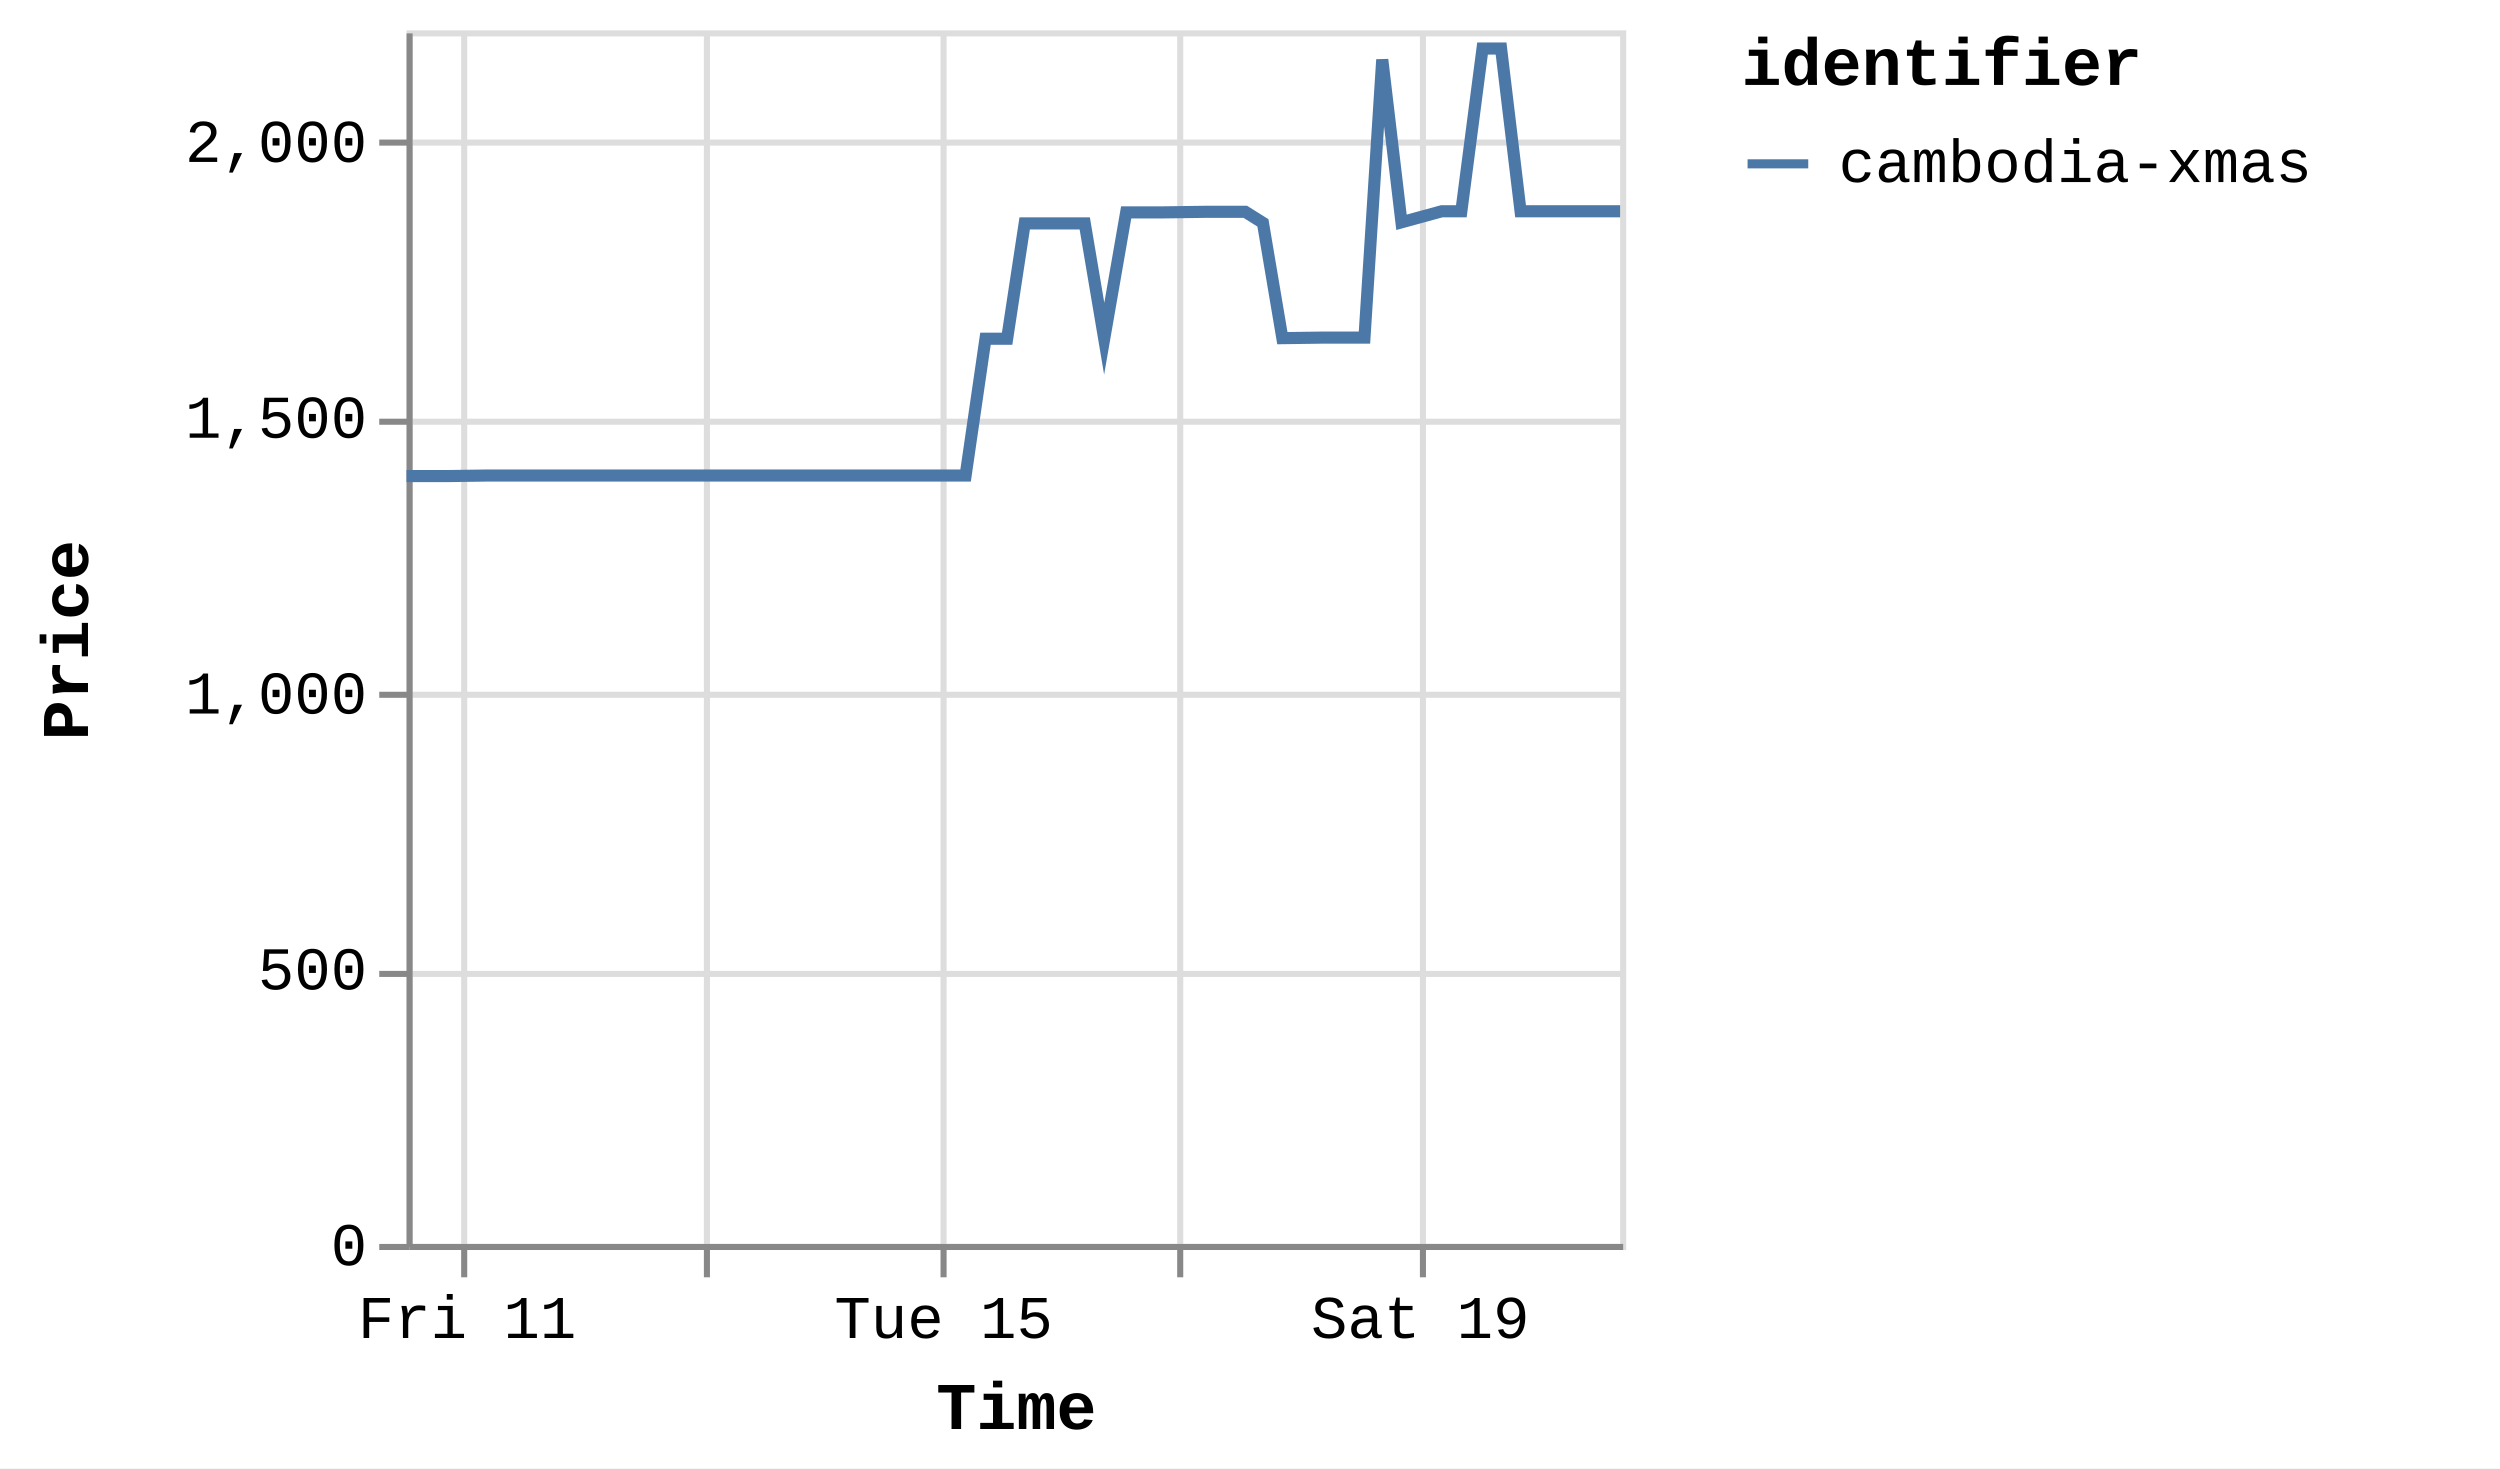
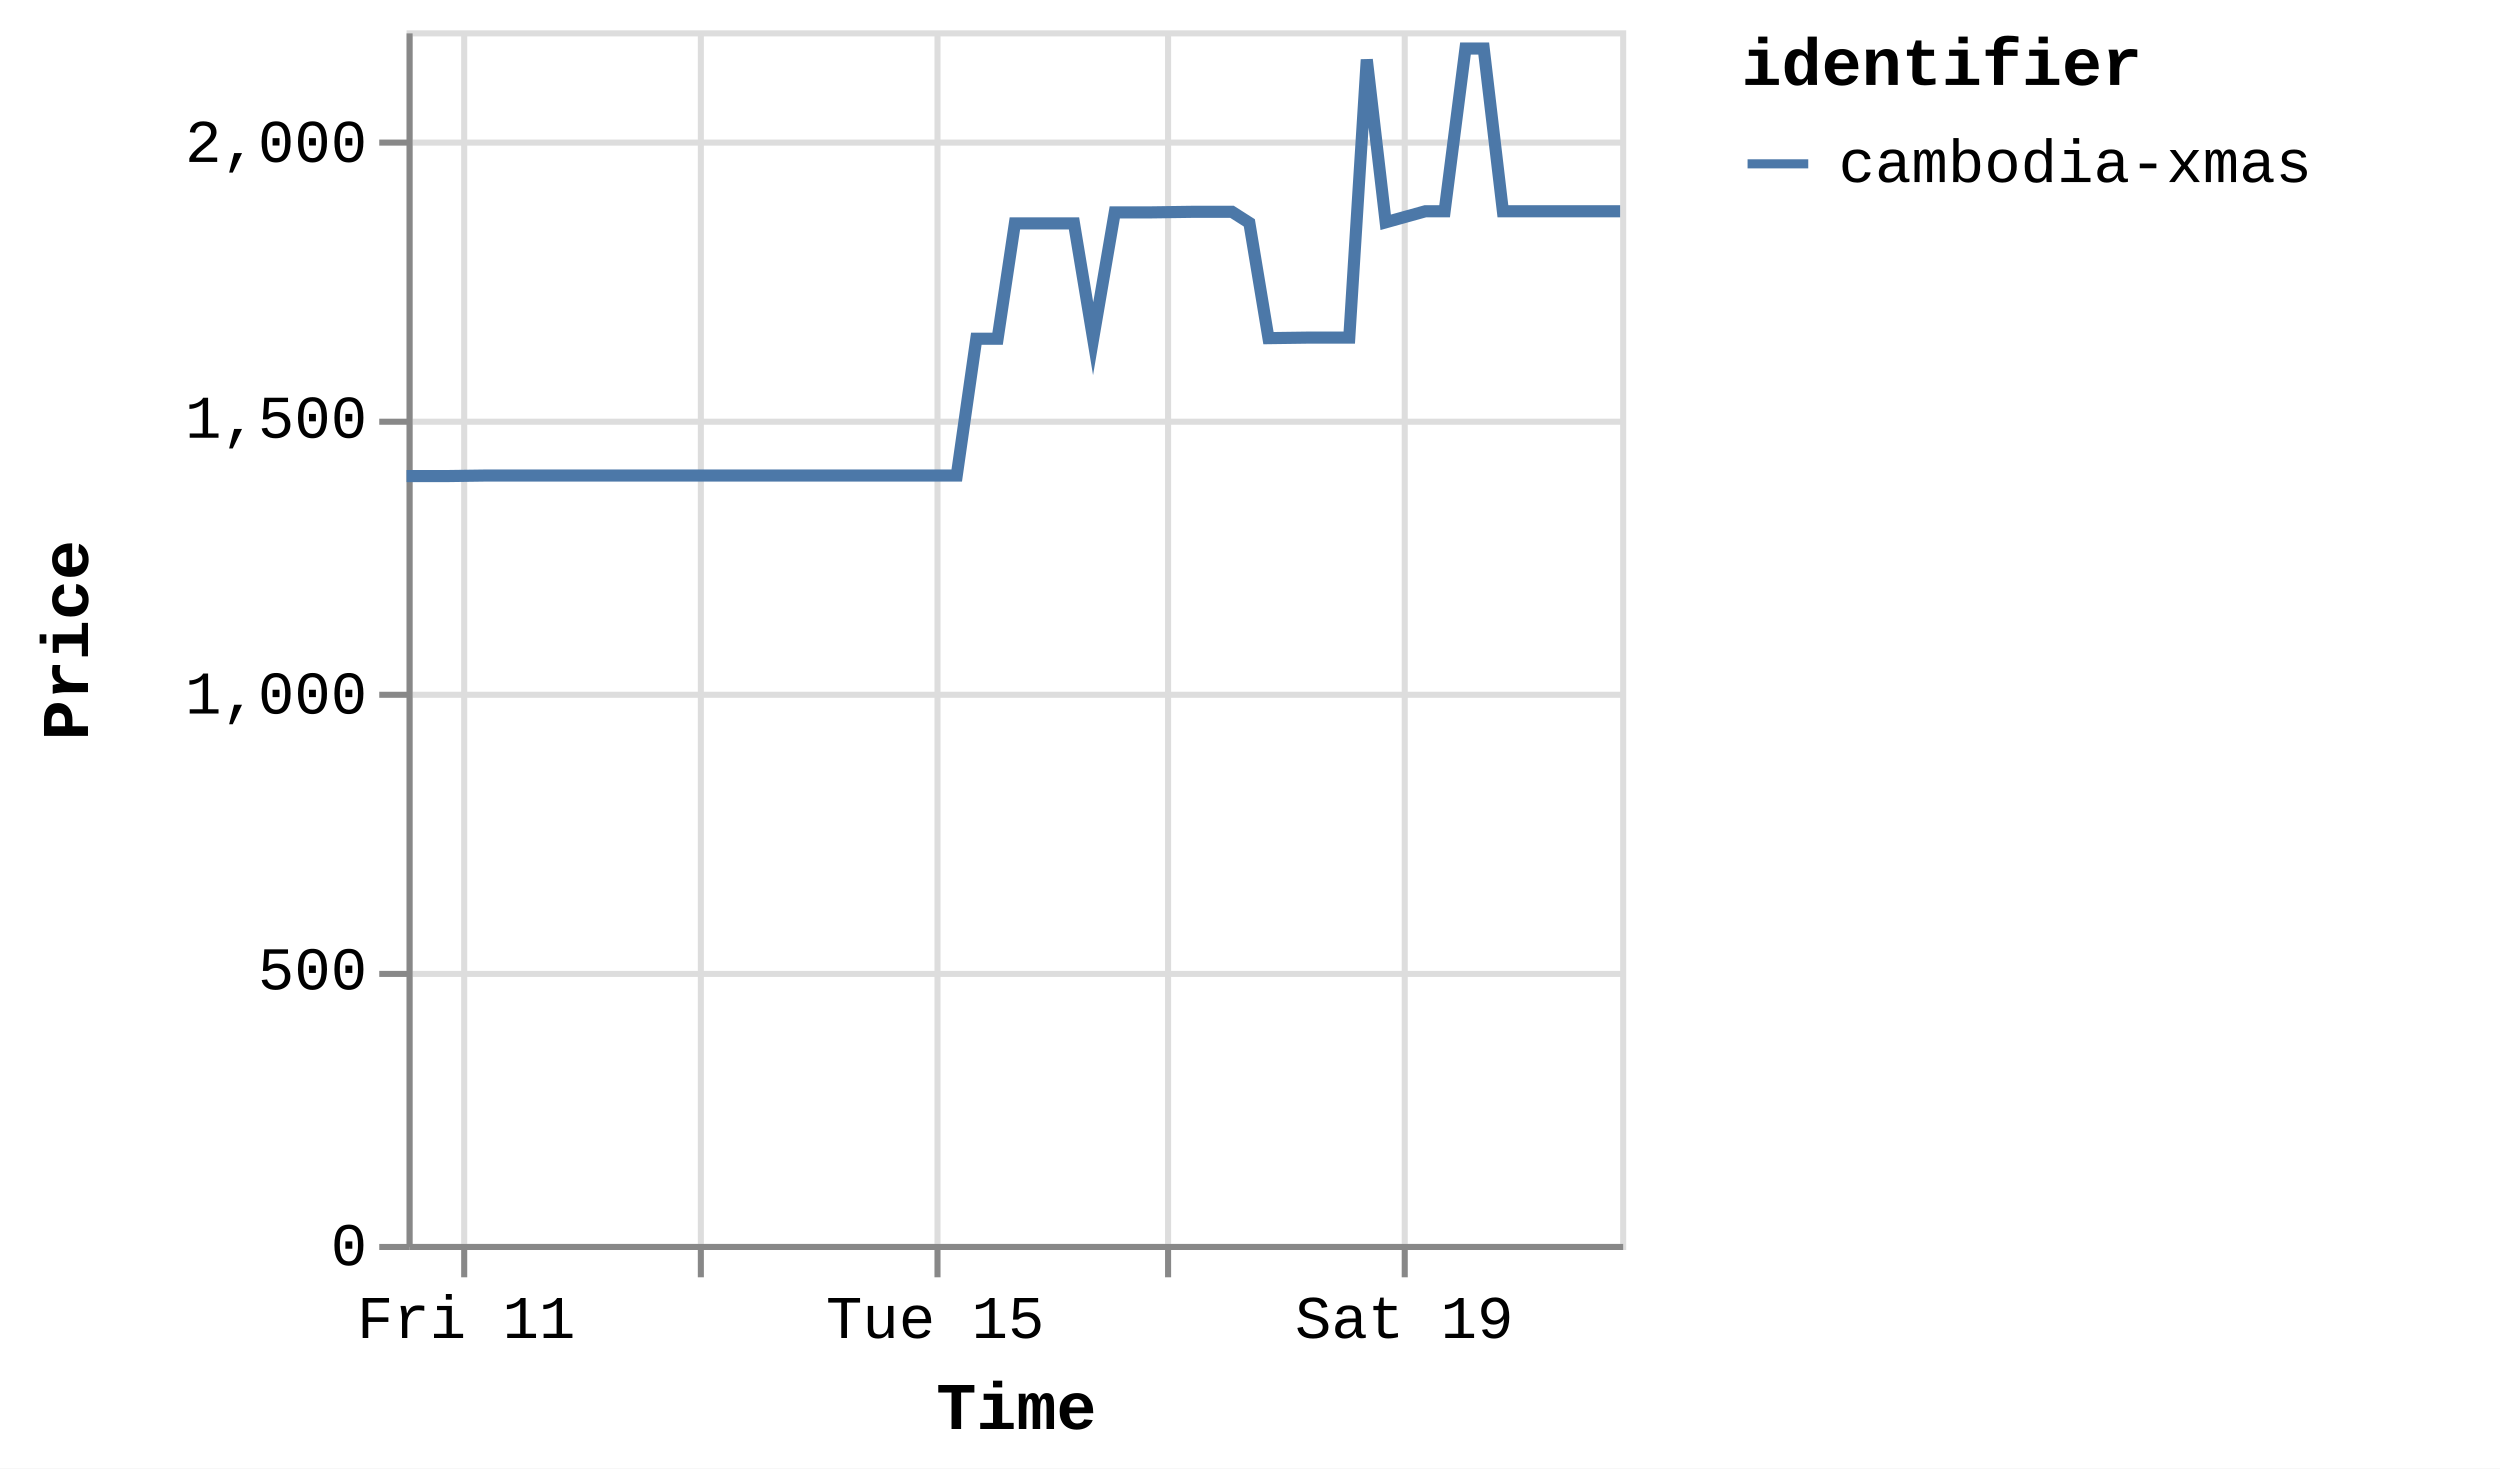
<svg xmlns="http://www.w3.org/2000/svg" version="1.1" class="marks" width="412" height="242" viewBox="0 0 412 242">
  <rect width="412" height="242" fill="white" />
  <g fill="none" stroke-miterlimit="10" transform="translate(67,5)">
    <g class="mark-group role-frame root" role="graphics-object" aria-roledescription="group mark container">
      <g transform="translate(0,0)">
        <path class="background" aria-hidden="true" d="M0.5,0.5h200v200h-200Z" stroke="#ddd" />
        <g>
          <g class="mark-group role-axis" aria-hidden="true">
            <g transform="translate(0.5,200.5)">
              <path class="background" aria-hidden="true" d="M0,0h0v0h0Z" pointer-events="none" />
              <g>
                <g class="mark-rule role-axis-grid" pointer-events="none">
                  <line transform="translate(9,-200)" x2="0" y2="200" stroke="#ddd" stroke-width="1" opacity="1" />
-                   <line transform="translate(49,-200)" x2="0" y2="200" stroke="#ddd" stroke-width="1" opacity="1" />
-                   <line transform="translate(88,-200)" x2="0" y2="200" stroke="#ddd" stroke-width="1" opacity="1" />
-                   <line transform="translate(127,-200)" x2="0" y2="200" stroke="#ddd" stroke-width="1" opacity="1" />
-                   <line transform="translate(167,-200)" x2="0" y2="200" stroke="#ddd" stroke-width="1" opacity="1" />
+                   <line transform="translate(48,-200)" x2="0" y2="200" stroke="#ddd" stroke-width="1" opacity="1" />
+                   <line transform="translate(87,-200)" x2="0" y2="200" stroke="#ddd" stroke-width="1" opacity="1" />
+                   <line transform="translate(125,-200)" x2="0" y2="200" stroke="#ddd" stroke-width="1" opacity="1" />
+                   <line transform="translate(164,-200)" x2="0" y2="200" stroke="#ddd" stroke-width="1" opacity="1" />
                </g>
              </g>
              <path class="foreground" aria-hidden="true" d="" pointer-events="none" display="none" />
            </g>
          </g>
          <g class="mark-group role-axis" aria-hidden="true">
            <g transform="translate(0.5,0.5)">
              <path class="background" aria-hidden="true" d="M0,0h0v0h0Z" pointer-events="none" />
              <g>
                <g class="mark-rule role-axis-grid" pointer-events="none">
                  <line transform="translate(0,200)" x2="200" y2="0" stroke="#ddd" stroke-width="1" opacity="1" />
                  <line transform="translate(0,155)" x2="200" y2="0" stroke="#ddd" stroke-width="1" opacity="1" />
                  <line transform="translate(0,109)" x2="200" y2="0" stroke="#ddd" stroke-width="1" opacity="1" />
                  <line transform="translate(0,64)" x2="200" y2="0" stroke="#ddd" stroke-width="1" opacity="1" />
                  <line transform="translate(0,18)" x2="200" y2="0" stroke="#ddd" stroke-width="1" opacity="1" />
                </g>
              </g>
              <path class="foreground" aria-hidden="true" d="" pointer-events="none" display="none" />
            </g>
          </g>
-           <g class="mark-group role-axis" role="graphics-symbol" aria-roledescription="axis" aria-label="X-axis titled 'Time' for a time scale with values from Thursday, 10 July 2025, 12:25:32 PM to Sunday, 20 July 2025, 4:52:48 PM">
+           <g class="mark-group role-axis" role="graphics-symbol" aria-roledescription="axis" aria-label="X-axis titled 'Time' for a time scale with values from Thursday, 10 July 2025, 12:25:32 PM to Sunday, 20 July 2025, 8:49:10 PM">
            <g transform="translate(0.5,200.5)">
              <path class="background" aria-hidden="true" d="M0,0h0v0h0Z" pointer-events="none" />
              <g>
                <g class="mark-rule role-axis-tick" pointer-events="none">
                  <line transform="translate(9,0)" x2="0" y2="5" stroke="#888" stroke-width="1" opacity="1" />
-                   <line transform="translate(49,0)" x2="0" y2="5" stroke="#888" stroke-width="1" opacity="1" />
-                   <line transform="translate(88,0)" x2="0" y2="5" stroke="#888" stroke-width="1" opacity="1" />
-                   <line transform="translate(127,0)" x2="0" y2="5" stroke="#888" stroke-width="1" opacity="1" />
-                   <line transform="translate(167,0)" x2="0" y2="5" stroke="#888" stroke-width="1" opacity="1" />
+                   <line transform="translate(48,0)" x2="0" y2="5" stroke="#888" stroke-width="1" opacity="1" />
+                   <line transform="translate(87,0)" x2="0" y2="5" stroke="#888" stroke-width="1" opacity="1" />
+                   <line transform="translate(125,0)" x2="0" y2="5" stroke="#888" stroke-width="1" opacity="1" />
+                   <line transform="translate(164,0)" x2="0" y2="5" stroke="#888" stroke-width="1" opacity="1" />
                </g>
                <g class="mark-text role-axis-label" pointer-events="none">
-                   <text text-anchor="middle" transform="translate(9.469401,15)" font-family="Liberation Mono" font-size="10px" fill="#000" opacity="1">Fri 11</text>
-                   <text text-anchor="middle" transform="translate(48.74054,15)" font-family="Liberation Mono" font-size="10px" fill="#000" opacity="0">Jul 13</text>
-                   <text text-anchor="middle" transform="translate(88.01168,15)" font-family="Liberation Mono" font-size="10px" fill="#000" opacity="1">Tue 15</text>
-                   <text text-anchor="middle" transform="translate(127.2828,15)" font-family="Liberation Mono" font-size="10px" fill="#000" opacity="0">Thu 17</text>
-                   <text text-anchor="middle" transform="translate(166.554,15)" font-family="Liberation Mono" font-size="10px" fill="#000" opacity="1">Sat 19</text>
+                   <text text-anchor="middle" transform="translate(9.319215,15)" font-family="Liberation Mono" font-size="10px" fill="#000" opacity="1">Fri 11</text>
+                   <text text-anchor="middle" transform="translate(47.96751,15)" font-family="Liberation Mono" font-size="10px" fill="#000" opacity="0">Jul 13</text>
+                   <text text-anchor="middle" transform="translate(86.6158,15)" font-family="Liberation Mono" font-size="10px" fill="#000" opacity="1">Tue 15</text>
+                   <text text-anchor="middle" transform="translate(125.2641,15)" font-family="Liberation Mono" font-size="10px" fill="#000" opacity="0">Thu 17</text>
+                   <text text-anchor="middle" transform="translate(163.9124,15)" font-family="Liberation Mono" font-size="10px" fill="#000" opacity="1">Sat 19</text>
                </g>
                <g class="mark-rule role-axis-domain" pointer-events="none">
                  <line transform="translate(0,0)" x2="200" y2="0" stroke="#888" stroke-width="1" opacity="1" />
                </g>
                <g class="mark-text role-axis-title" pointer-events="none">
                  <text text-anchor="middle" transform="translate(100,30)" font-family="Liberation Mono" font-size="11px" font-weight="bold" fill="#000" opacity="1">Time</text>
                </g>
              </g>
              <path class="foreground" aria-hidden="true" d="" pointer-events="none" display="none" />
            </g>
          </g>
          <g class="mark-group role-axis" role="graphics-symbol" aria-roledescription="axis" aria-label="Y-axis titled 'Price' for a linear scale with values from 0 to 2,200">
            <g transform="translate(0.5,0.5)">
              <path class="background" aria-hidden="true" d="M0,0h0v0h0Z" pointer-events="none" />
              <g>
                <g class="mark-rule role-axis-tick" pointer-events="none">
                  <line transform="translate(0,200)" x2="-5" y2="0" stroke="#888" stroke-width="1" opacity="1" />
                  <line transform="translate(0,155)" x2="-5" y2="0" stroke="#888" stroke-width="1" opacity="1" />
                  <line transform="translate(0,109)" x2="-5" y2="0" stroke="#888" stroke-width="1" opacity="1" />
                  <line transform="translate(0,64)" x2="-5" y2="0" stroke="#888" stroke-width="1" opacity="1" />
                  <line transform="translate(0,18)" x2="-5" y2="0" stroke="#888" stroke-width="1" opacity="1" />
                </g>
                <g class="mark-text role-axis-label" pointer-events="none">
                  <text text-anchor="end" transform="translate(-7,203)" font-family="Liberation Mono" font-size="10px" fill="#000" opacity="1">0</text>
                  <text text-anchor="end" transform="translate(-7,157.5455)" font-family="Liberation Mono" font-size="10px" fill="#000" opacity="1">500</text>
                  <text text-anchor="end" transform="translate(-7,112.0909)" font-family="Liberation Mono" font-size="10px" fill="#000" opacity="1">1,000</text>
                  <text text-anchor="end" transform="translate(-7,66.63636)" font-family="Liberation Mono" font-size="10px" fill="#000" opacity="1">1,500</text>
                  <text text-anchor="end" transform="translate(-7,21.18182)" font-family="Liberation Mono" font-size="10px" fill="#000" opacity="1">2,000</text>
                </g>
                <g class="mark-rule role-axis-domain" pointer-events="none">
                  <line transform="translate(0,200)" x2="0" y2="-200" stroke="#888" stroke-width="1" opacity="1" />
                </g>
                <g class="mark-text role-axis-title" pointer-events="none">
                  <text text-anchor="middle" transform="translate(-51,100) rotate(-90) translate(0,-2)" font-family="Liberation Mono" font-size="11px" font-weight="bold" fill="#000" opacity="1">Price</text>
                </g>
              </g>
              <path class="foreground" aria-hidden="true" d="" pointer-events="none" display="none" />
            </g>
          </g>
          <g class="mark-group role-scope pathgroup" role="graphics-object" aria-roledescription="group mark container">
            <g transform="translate(0,0)">
              <path class="background" aria-hidden="true" d="M0,0h200v200h-200Z" />
              <g>
                <g class="mark-line role-mark marks" role="graphics-object" aria-roledescription="line mark container">
-                   <path aria-label="Time: Jul 10, 2025; Price: 1392; identifier: cambodia-xmas" role="graphics-symbol" aria-roledescription="line mark" d="M0,73.455L0.265,73.455L3.694,73.455L6.868,73.455L13.564,73.364L16.766,73.364L20.36,73.364L23.302,73.364L26.506,73.364L33.141,73.364L36.366,73.364L39.854,73.364L42.898,73.364L46.117,73.364L52.821,73.364L56.004,73.364L59.5,73.364L62.54,73.364L65.749,73.364L72.503,73.364L75.736,73.364L79.312,73.364L82.228,73.364L85.424,73.364L92.131,73.364L95.41,50.818L98.974,50.818L101.869,31.818L105.065,31.818L111.767,31.818L114.973,50.818L118.594,30L121.515,30L124.706,30L131.402,29.909L134.603,29.909L138.229,29.909L141.127,31.727L144.333,50.727L151.049,50.636L154.244,50.636L157.863,50.636L160.795,4.818L163.963,31.636L170.599,29.818L173.828,29.818L177.322,3L180.377,3L183.59,29.818L190.324,29.818L193.459,29.818L197.051,29.818L200,29.818" stroke="#4c78a8" stroke-width="2" />
+                   <path aria-label="Time: Jul 10, 2025; Price: 1392; identifier: cambodia-xmas" role="graphics-symbol" aria-roledescription="line mark" d="M0,73.455L0.26,73.455L3.636,73.455L6.759,73.455L13.349,73.364L16.5,73.364L20.037,73.364L22.933,73.364L26.085,73.364L32.616,73.364L35.79,73.364L39.222,73.364L42.218,73.364L45.386,73.364L51.983,73.364L55.116,73.364L58.556,73.364L61.548,73.364L64.707,73.364L71.353,73.364L74.535,73.364L78.054,73.364L80.924,73.364L84.069,73.364L90.67,73.364L93.897,50.818L97.404,50.818L100.253,31.818L103.399,31.818L109.994,31.818L113.149,50.818L116.713,30L119.588,30L122.728,30L129.318,29.909L132.468,29.909L136.036,29.909L138.889,31.727L142.044,50.727L148.653,50.636L151.798,50.636L155.36,50.636L158.245,4.818L161.362,31.636L167.893,29.818L171.071,29.818L174.51,3L177.516,3L180.678,29.818L187.306,29.818L190.39,29.818L193.925,29.818L196.828,29.818L200,29.818" stroke="#4c78a8" stroke-width="2" />
                </g>
              </g>
              <path class="foreground" aria-hidden="true" d="" display="none" />
            </g>
          </g>
          <g class="mark-group role-legend" role="graphics-symbol" aria-roledescription="legend" aria-label="Symbol legend titled 'identifier' for stroke color with 1 value: cambodia-xmas">
            <g transform="translate(220,0)">
              <path class="background" aria-hidden="true" d="M0,0h120v27h-120Z" pointer-events="none" />
              <g>
                <g class="mark-group role-legend-entry">
                  <g transform="translate(0,16)">
                    <path class="background" aria-hidden="true" d="M0,0h0v0h0Z" pointer-events="none" />
                    <g>
                      <g class="mark-group role-scope" role="graphics-object" aria-roledescription="group mark container">
                        <g transform="translate(0,0)">
                          <path class="background" aria-hidden="true" d="M0,0h120v11h-120Z" pointer-events="none" opacity="1" />
                          <g>
                            <g class="mark-symbol role-legend-symbol" pointer-events="none">
                              <path transform="translate(6,6)" d="M-5,0L5,0" stroke="#4c78a8" stroke-width="1.5" opacity="1" />
                            </g>
                            <g class="mark-text role-legend-label" pointer-events="none">
                              <text text-anchor="start" transform="translate(16,9)" font-family="Liberation Mono" font-size="10px" fill="#000" opacity="1">cambodia-xmas</text>
                            </g>
                          </g>
                          <path class="foreground" aria-hidden="true" d="" pointer-events="none" display="none" />
                        </g>
                      </g>
                    </g>
                    <path class="foreground" aria-hidden="true" d="" pointer-events="none" display="none" />
                  </g>
                </g>
                <g class="mark-text role-legend-title" pointer-events="none">
                  <text text-anchor="start" transform="translate(0,9)" font-family="Liberation Mono" font-size="11px" font-weight="bold" fill="#000" opacity="1">identifier</text>
                </g>
              </g>
              <path class="foreground" aria-hidden="true" d="" pointer-events="none" display="none" />
            </g>
          </g>
        </g>
        <path class="foreground" aria-hidden="true" d="" display="none" />
      </g>
    </g>
  </g>
</svg>
